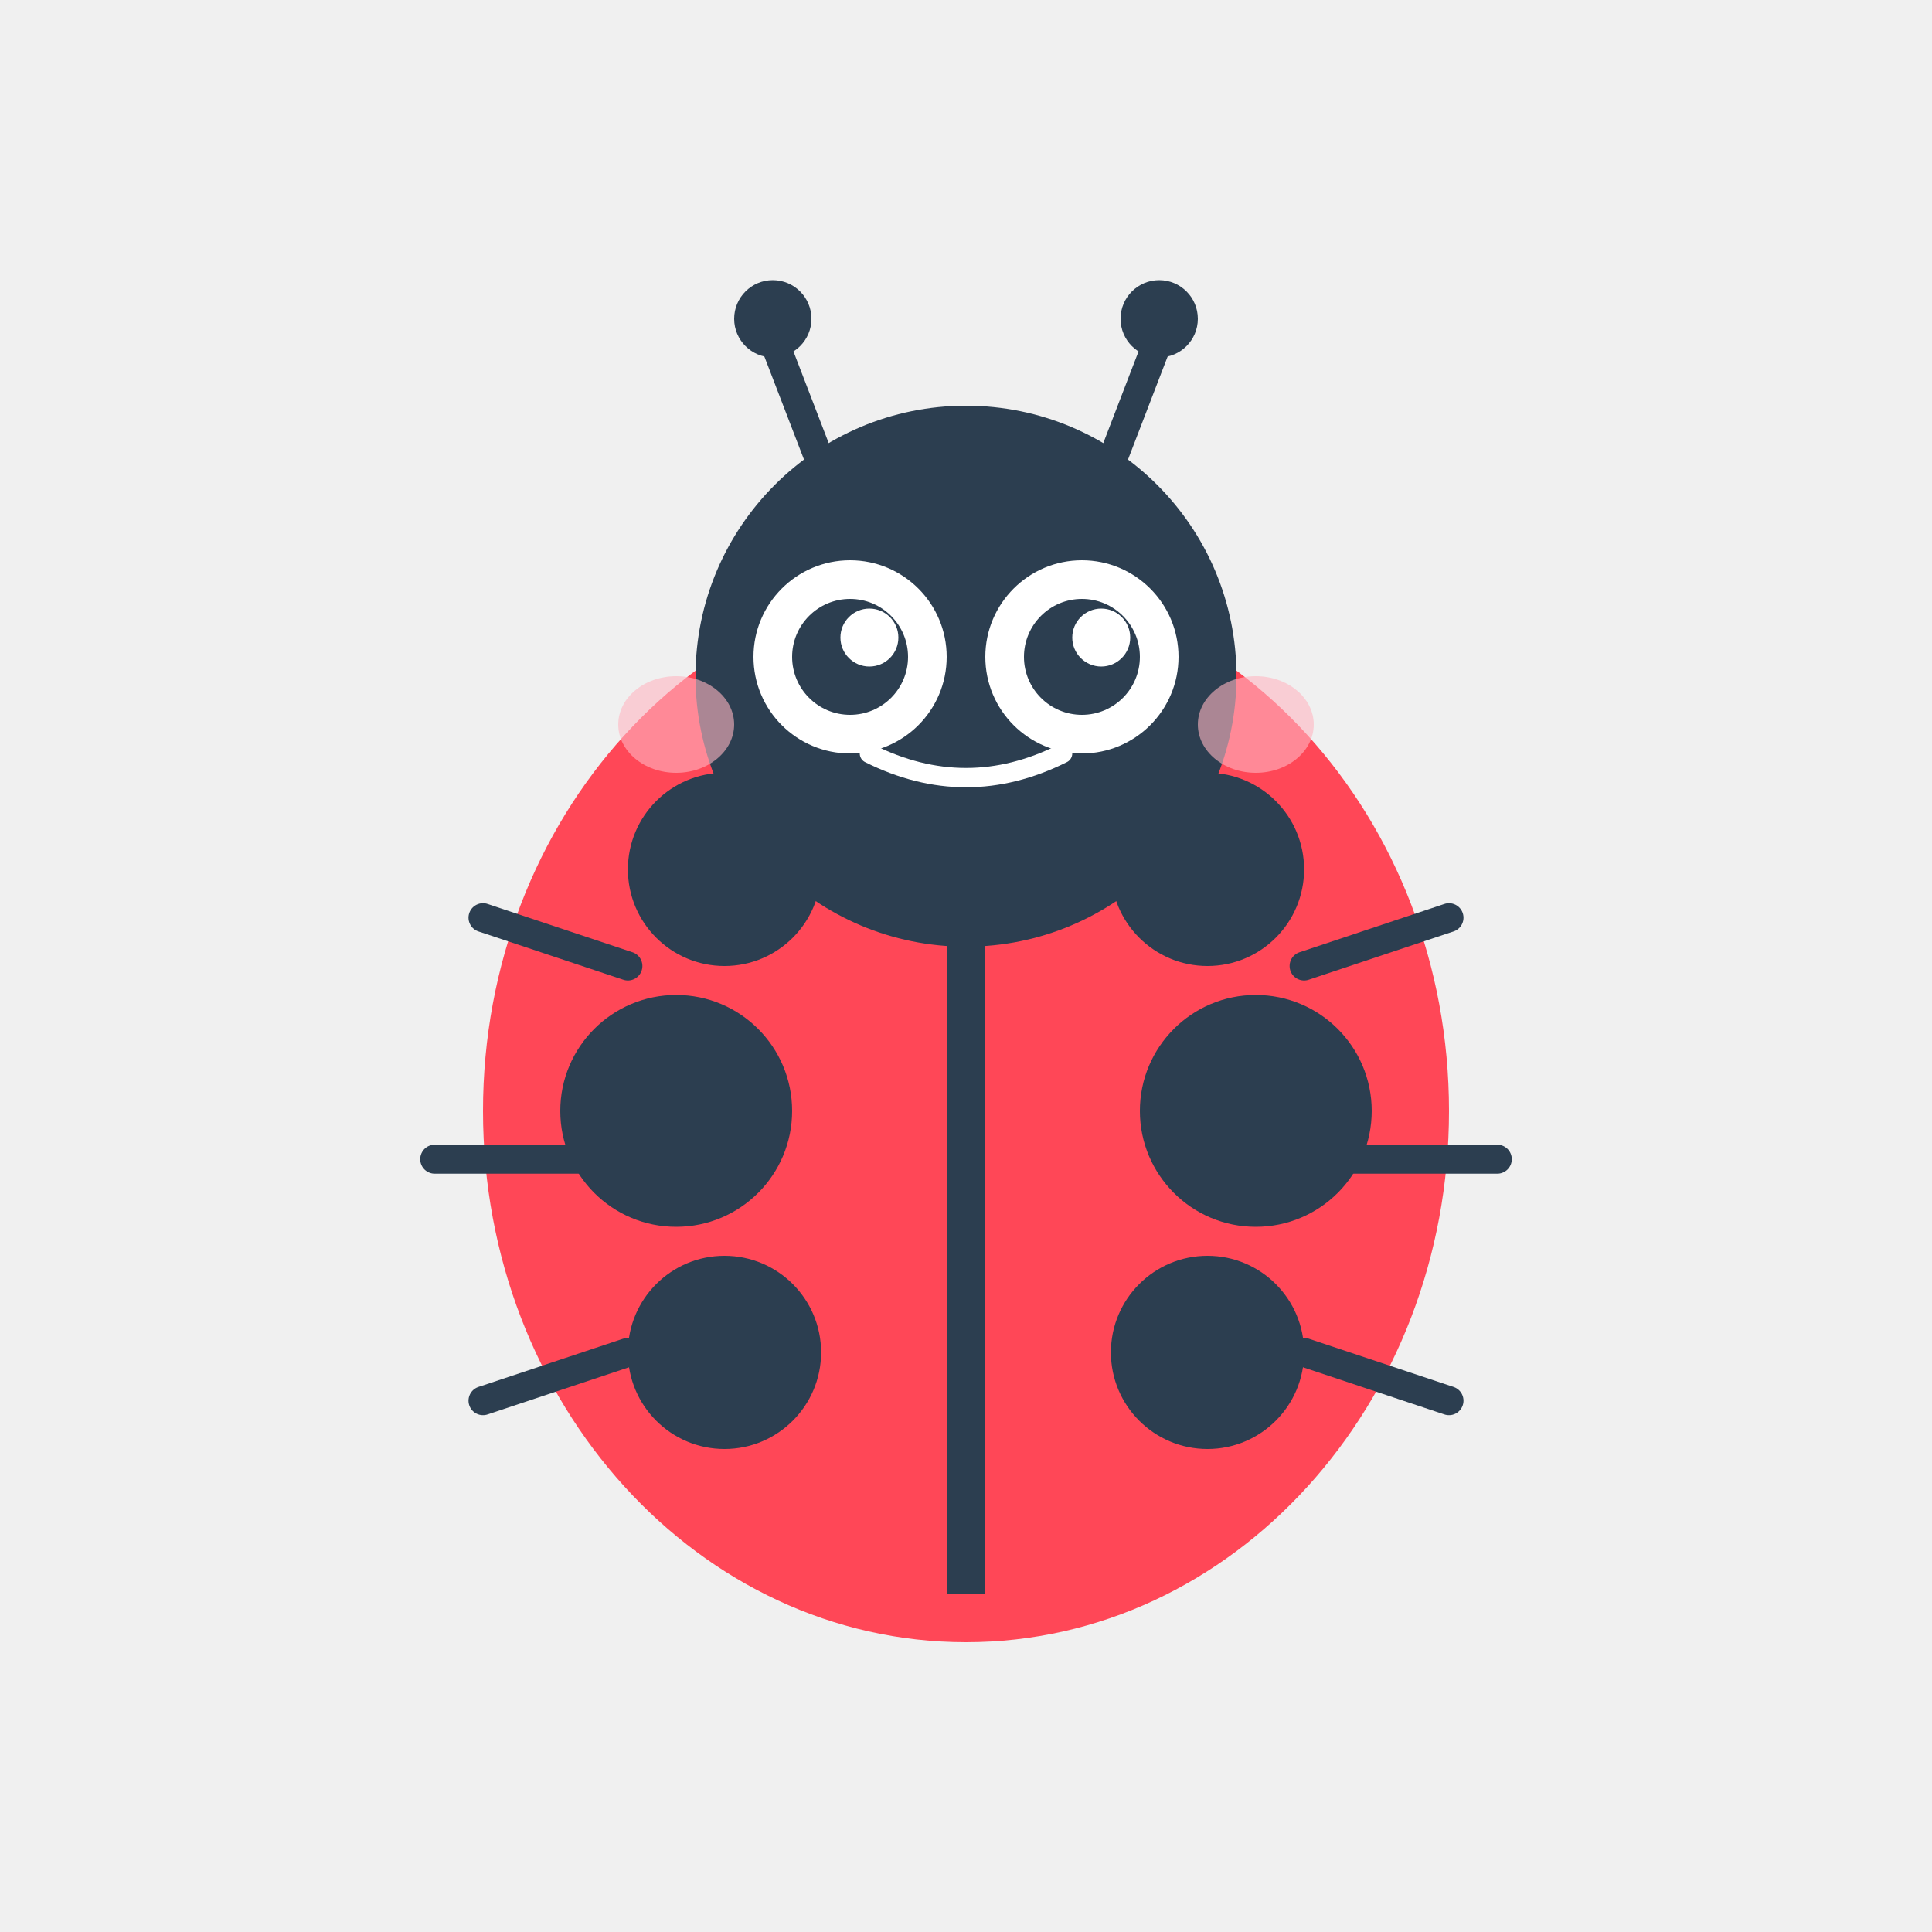
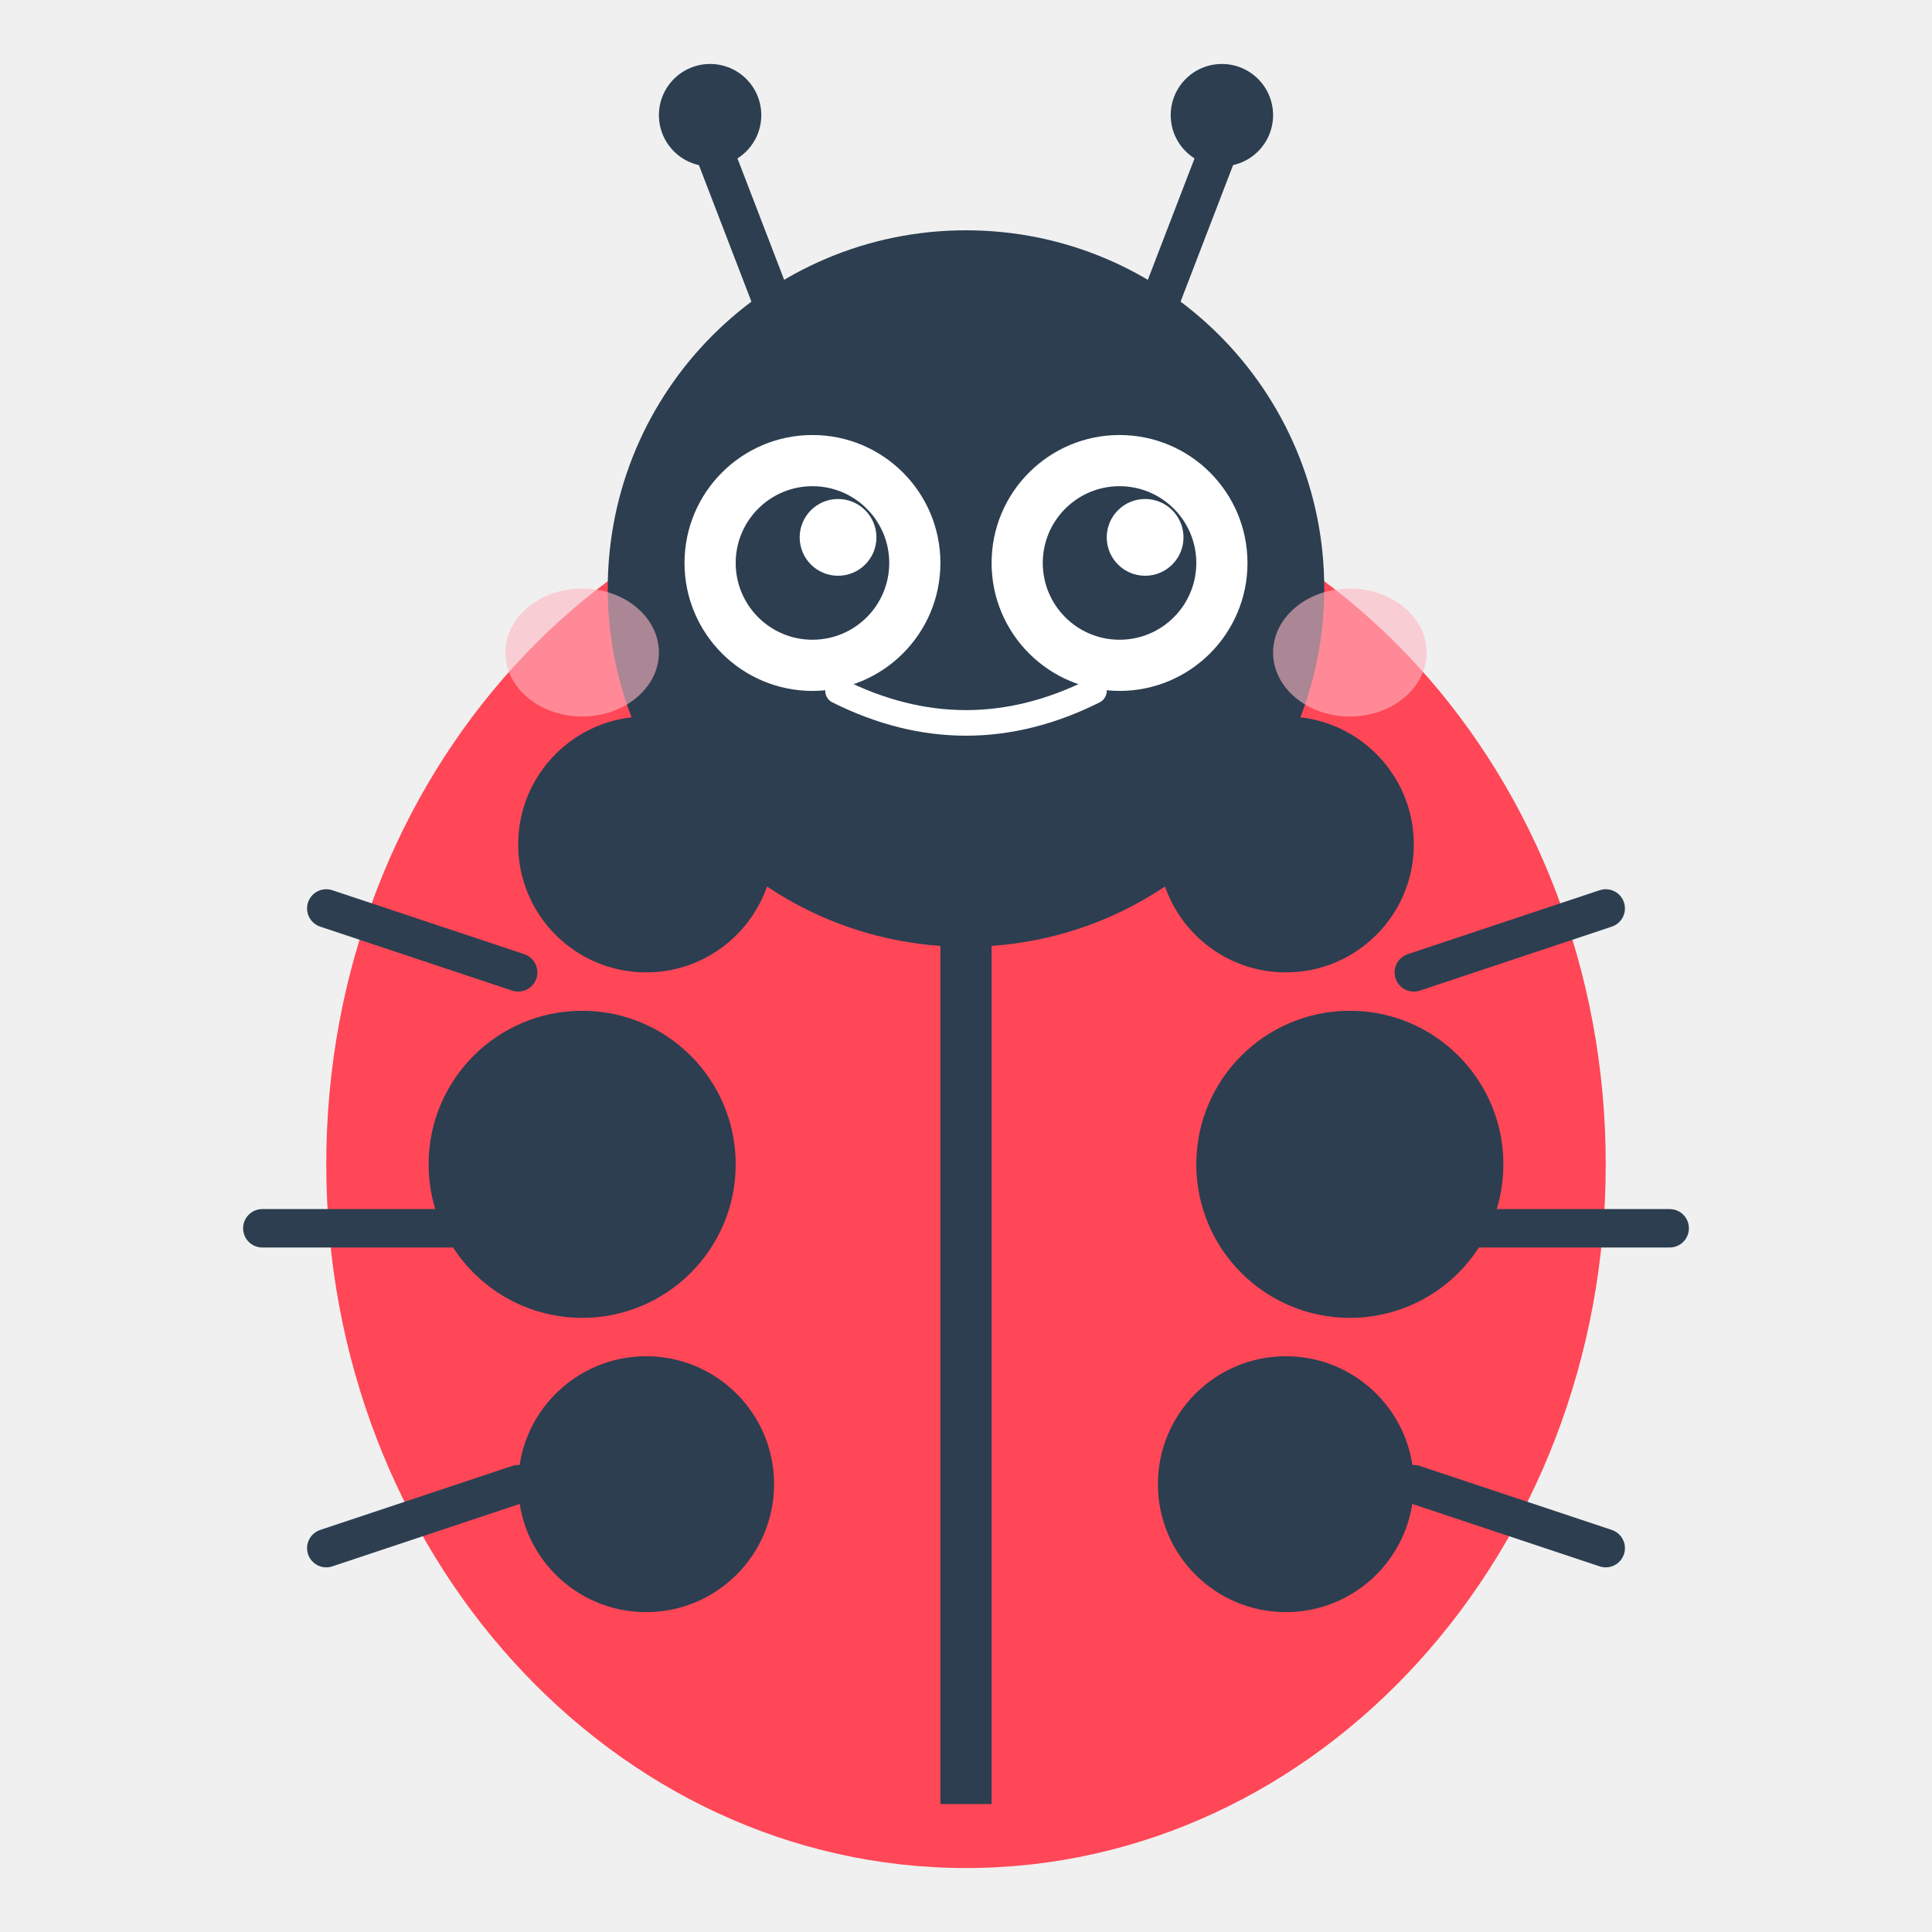
- <svg xmlns="http://www.w3.org/2000/svg" viewBox="0 0 200 200">
+ <svg xmlns="http://www.w3.org/2000/svg" viewBox="24.5 24.0 151.0 151.0">
  <ellipse cx="100" cy="115" rx="50" ry="55" fill="#FF4757" />
  <circle cx="100" cy="70" r="28" fill="#2C3E50" />
  <line x1="100" y1="70" x2="100" y2="165" stroke="#2C3E50" stroke-width="4" />
  <circle cx="75" cy="90" r="10" fill="#2C3E50" />
  <circle cx="70" cy="115" r="12" fill="#2C3E50" />
  <circle cx="75" cy="140" r="10" fill="#2C3E50" />
  <circle cx="125" cy="90" r="10" fill="#2C3E50" />
  <circle cx="130" cy="115" r="12" fill="#2C3E50" />
  <circle cx="125" cy="140" r="10" fill="#2C3E50" />
  <circle cx="88" cy="68" r="10" fill="white" />
  <circle cx="88" cy="68" r="6" fill="#2C3E50" />
  <circle cx="90" cy="66" r="3" fill="white" />
  <circle cx="112" cy="68" r="10" fill="white" />
  <circle cx="112" cy="68" r="6" fill="#2C3E50" />
  <circle cx="114" cy="66" r="3" fill="white" />
  <line x1="85" y1="48" x2="80" y2="35" stroke="#2C3E50" stroke-width="3" stroke-linecap="round" />
  <circle cx="80" cy="33" r="4" fill="#2C3E50" />
  <line x1="115" y1="48" x2="120" y2="35" stroke="#2C3E50" stroke-width="3" stroke-linecap="round" />
  <circle cx="120" cy="33" r="4" fill="#2C3E50" />
  <path d="M 90 78 Q 100 83 110 78" stroke="white" stroke-width="2" fill="none" stroke-linecap="round" />
  <line x1="65" y1="100" x2="50" y2="95" stroke="#2C3E50" stroke-width="3" stroke-linecap="round" />
  <line x1="60" y1="120" x2="45" y2="120" stroke="#2C3E50" stroke-width="3" stroke-linecap="round" />
  <line x1="65" y1="140" x2="50" y2="145" stroke="#2C3E50" stroke-width="3" stroke-linecap="round" />
  <line x1="135" y1="100" x2="150" y2="95" stroke="#2C3E50" stroke-width="3" stroke-linecap="round" />
  <line x1="140" y1="120" x2="155" y2="120" stroke="#2C3E50" stroke-width="3" stroke-linecap="round" />
  <line x1="135" y1="140" x2="150" y2="145" stroke="#2C3E50" stroke-width="3" stroke-linecap="round" />
  <ellipse cx="70" cy="75" rx="6" ry="5" fill="#FFB6C1" opacity="0.6" />
  <ellipse cx="130" cy="75" rx="6" ry="5" fill="#FFB6C1" opacity="0.6" />
</svg>
